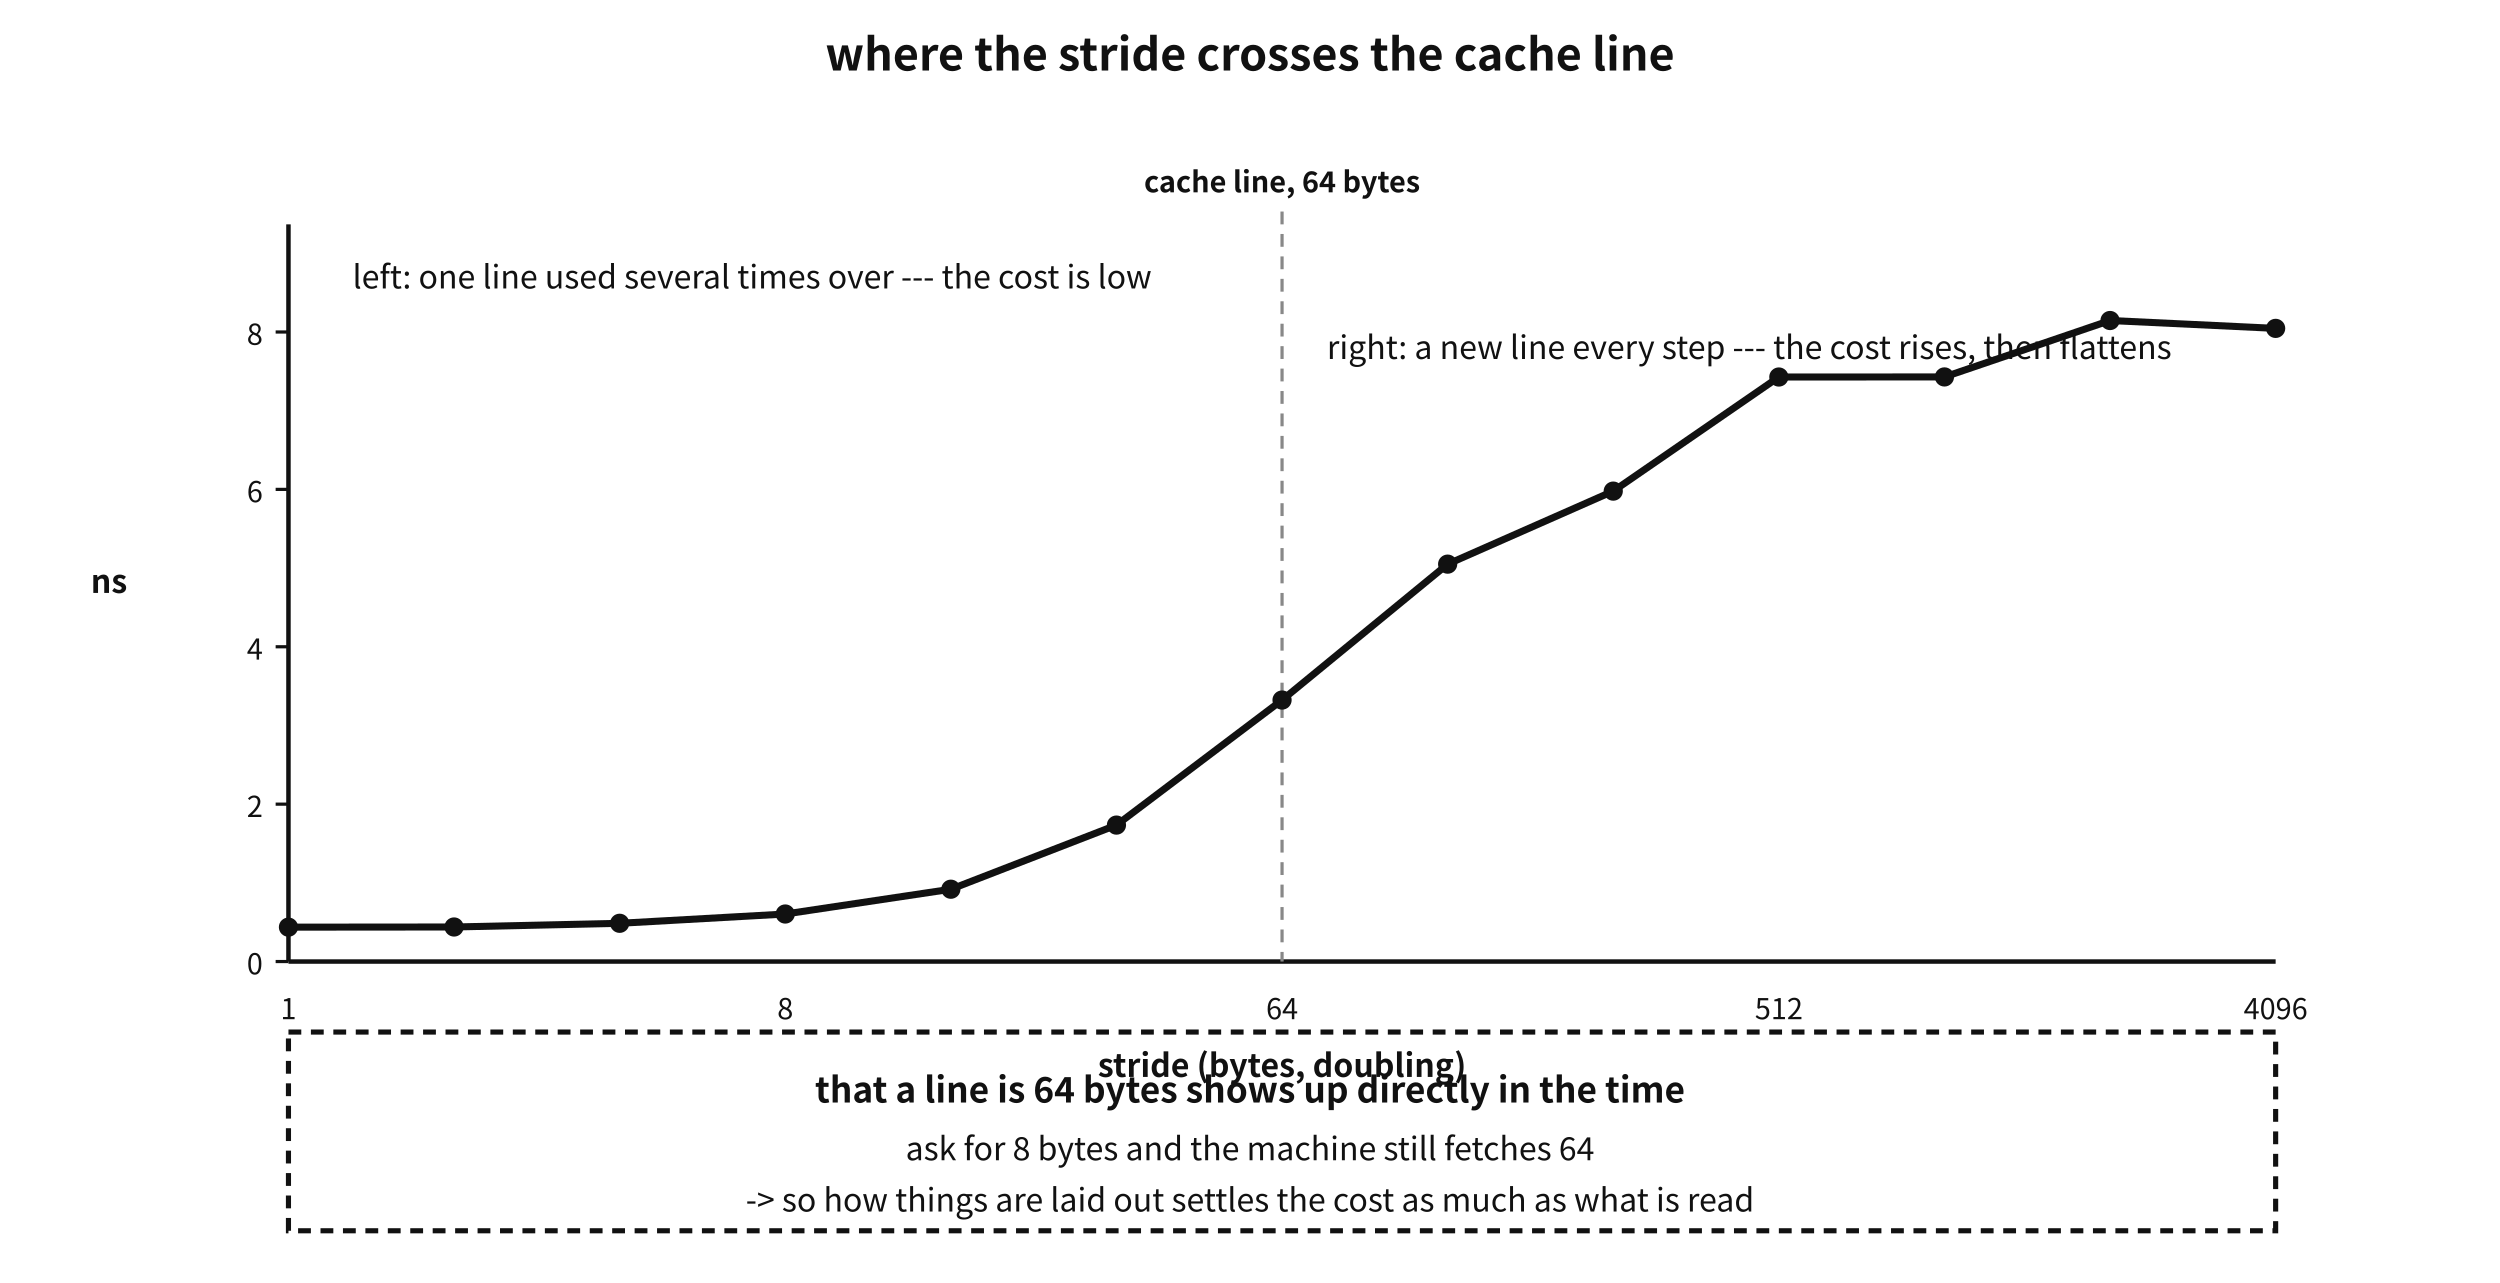
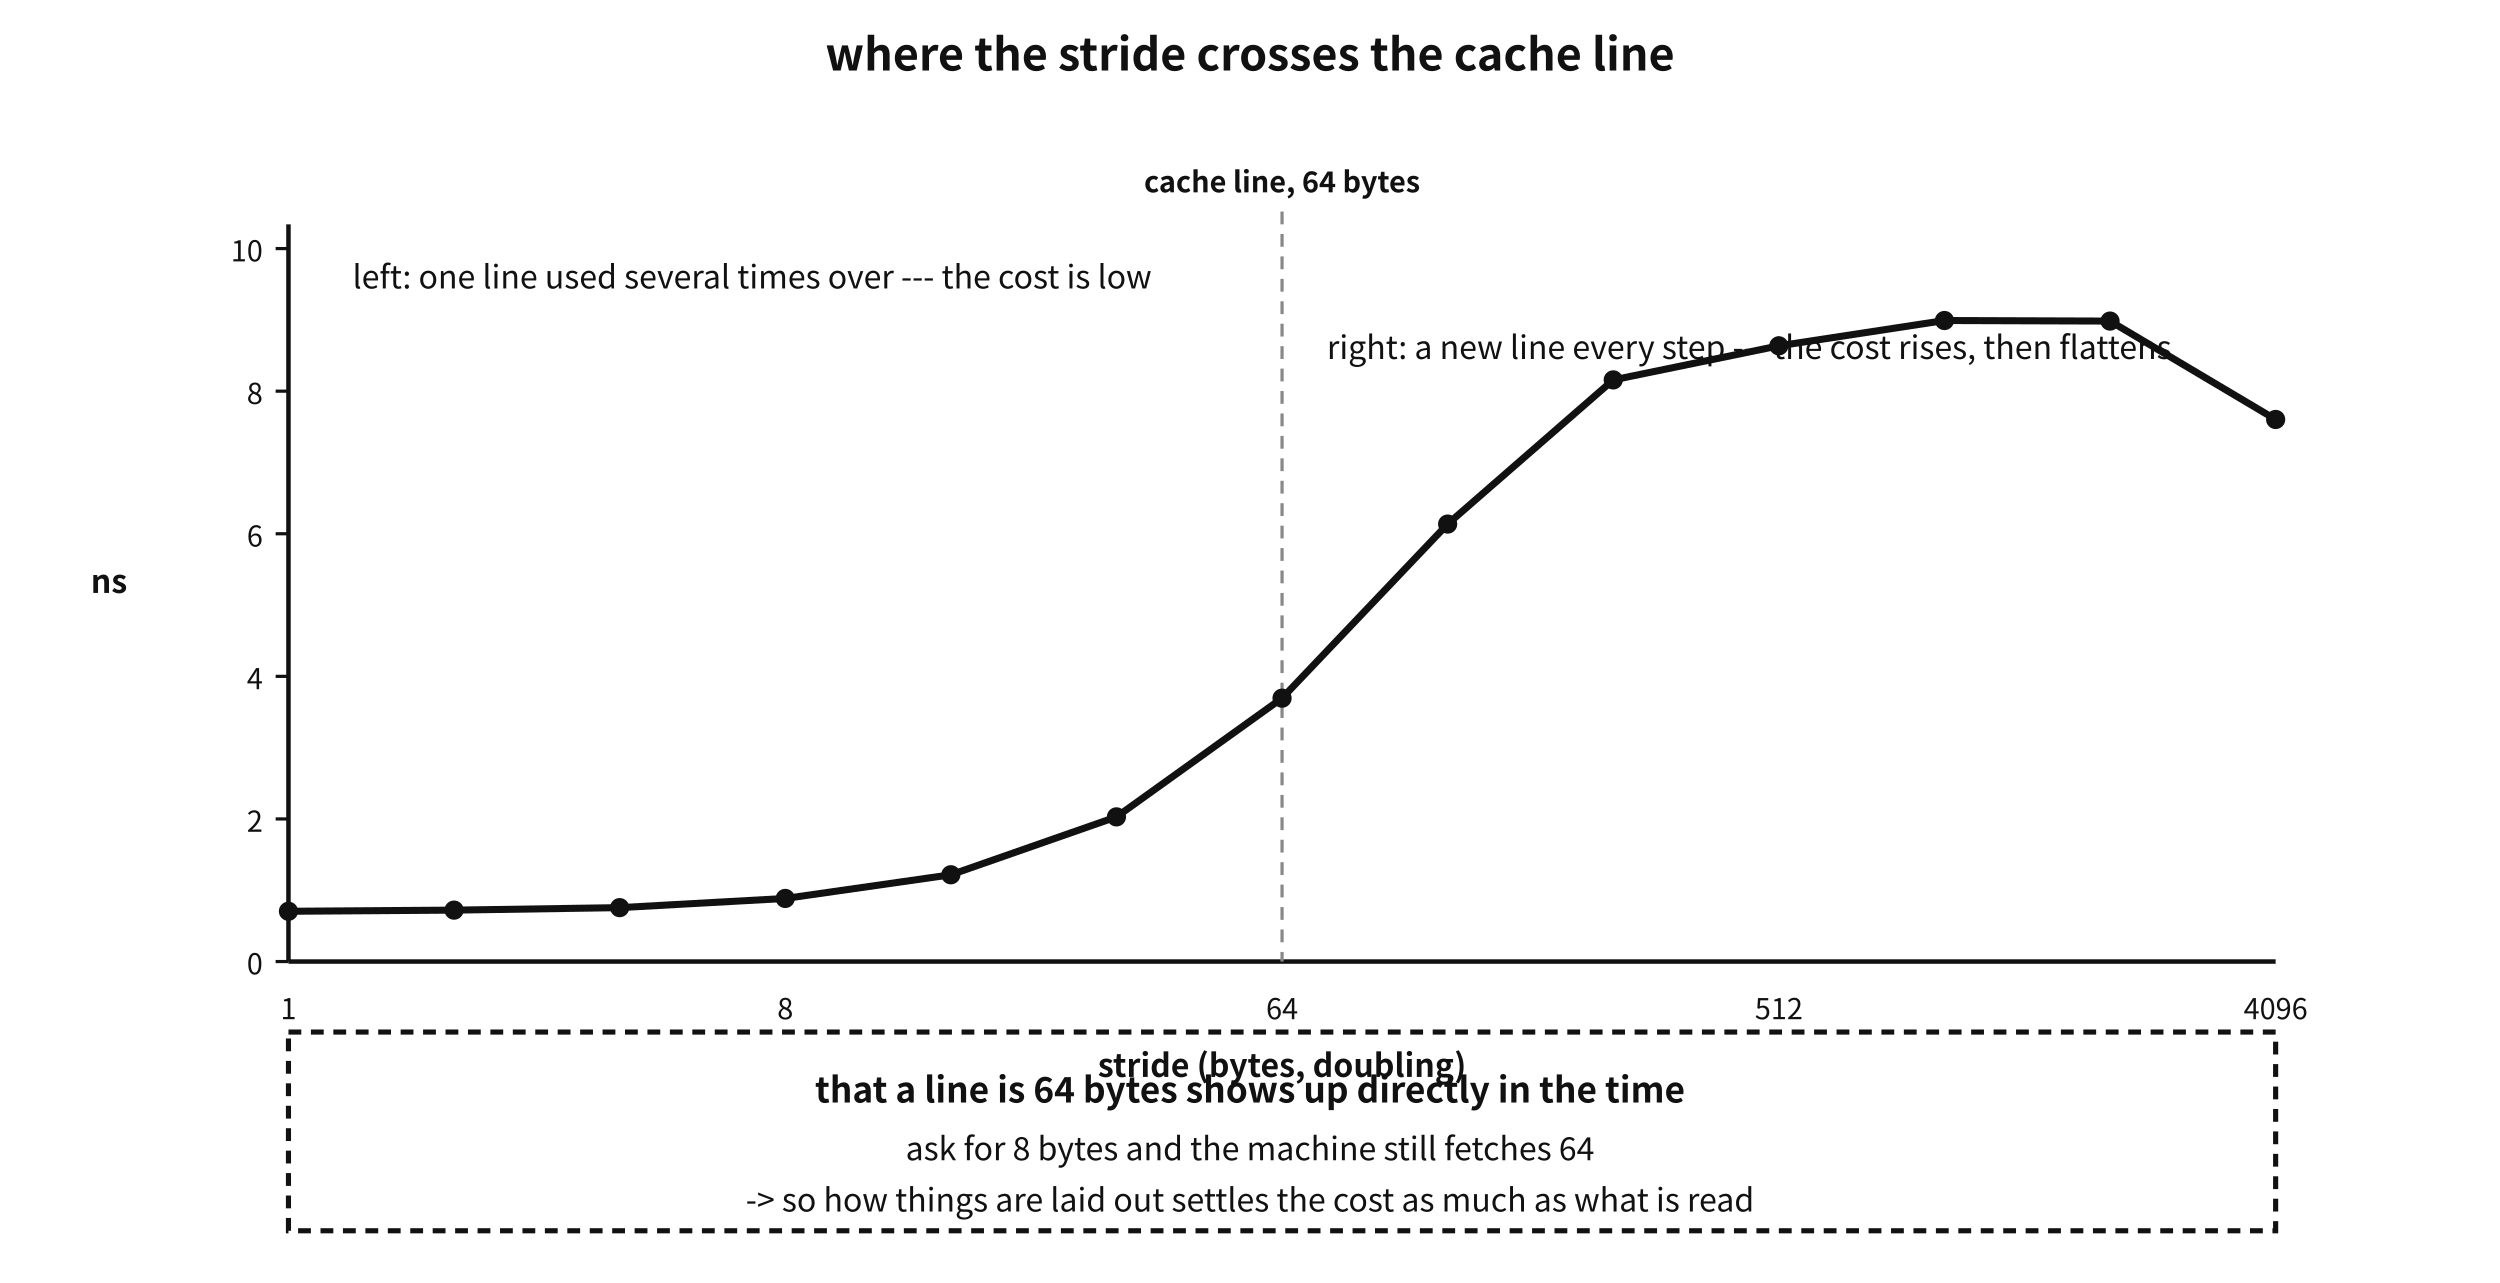
<svg xmlns="http://www.w3.org/2000/svg" viewBox="0 0 780 400" width="780" height="400" font-family="Noto Sans CJK KR, Noto Sans, sans-serif">
  <rect width="780" height="400" fill="none" />
  <defs>
    <marker id="a" viewBox="0 0 10 10" refX="9" refY="5" markerWidth="7" markerHeight="7" orient="auto-start-reverse">
      <path d="M0,0 L10,5 L0,10 z" fill="#111" />
    </marker>
    <pattern id="hatch" width="6" height="6" patternUnits="userSpaceOnUse" patternTransform="rotate(45)">
      <line x1="0" y1="0" x2="0" y2="6" stroke="#111" stroke-width="1" opacity="0.35" />
    </pattern>
  </defs>
  <text x="390.0" y="22" font-size="14" font-weight="bold" text-anchor="middle" fill="#111">where the stride crosses the cache line</text>
  <line x1="90" y1="300" x2="710" y2="300" stroke="#111" stroke-width="1.4" />
  <line x1="90" y1="70" x2="90" y2="300" stroke="#111" stroke-width="1.4" />
  <line x1="86" y1="300.0" x2="90" y2="300.0" stroke="#111" stroke-width="1" />
  <text x="82" y="304.0" font-size="9" font-weight="normal" text-anchor="end" fill="#111">0</text>
-   <line x1="86" y1="250.896" x2="90" y2="250.896" stroke="#111" stroke-width="1" />
-   <text x="82" y="254.896" font-size="9" font-weight="normal" text-anchor="end" fill="#111">2</text>
-   <line x1="86" y1="201.792" x2="90" y2="201.792" stroke="#111" stroke-width="1" />
-   <text x="82" y="205.792" font-size="9" font-weight="normal" text-anchor="end" fill="#111">4</text>
-   <line x1="86" y1="152.688" x2="90" y2="152.688" stroke="#111" stroke-width="1" />
-   <text x="82" y="156.688" font-size="9" font-weight="normal" text-anchor="end" fill="#111">6</text>
-   <line x1="86" y1="103.585" x2="90" y2="103.585" stroke="#111" stroke-width="1" />
-   <text x="82" y="107.585" font-size="9" font-weight="normal" text-anchor="end" fill="#111">8</text>
+   <line x1="86" y1="255.511" x2="90" y2="255.511" stroke="#111" stroke-width="1" />
+   <text x="82" y="259.511" font-size="9" font-weight="normal" text-anchor="end" fill="#111">2</text>
+   <line x1="86" y1="211.022" x2="90" y2="211.022" stroke="#111" stroke-width="1" />
+   <text x="82" y="215.022" font-size="9" font-weight="normal" text-anchor="end" fill="#111">4</text>
+   <line x1="86" y1="166.533" x2="90" y2="166.533" stroke="#111" stroke-width="1" />
+   <text x="82" y="170.533" font-size="9" font-weight="normal" text-anchor="end" fill="#111">6</text>
+   <line x1="86" y1="122.044" x2="90" y2="122.044" stroke="#111" stroke-width="1" />
+   <text x="82" y="126.044" font-size="9" font-weight="normal" text-anchor="end" fill="#111">8</text>
+   <line x1="86" y1="77.555" x2="90" y2="77.555" stroke="#111" stroke-width="1" />
+   <text x="82" y="81.555" font-size="9" font-weight="normal" text-anchor="end" fill="#111">10</text>
  <text x="34" y="185.0" font-size="10" font-weight="bold" text-anchor="middle" fill="#111">ns</text>
  <text x="400.0" y="336" font-size="10" font-weight="bold" text-anchor="middle" fill="#111">stride (bytes, doubling)</text>
  <line x1="400.0" y1="66" x2="400.0" y2="300" stroke="#888" stroke-width="1" stroke-dasharray="4 3" />
  <text x="400.0" y="60" font-size="9" font-weight="bold" text-anchor="middle" fill="#111">cache line, 64 bytes</text>
-   <polyline points="90.0,289.271 141.667,289.222 193.333,288.068 245.0,285.171 296.667,277.437 348.333,257.427 400.0,218.414 451.667,176.013 503.333,153.229 555.0,117.628 606.667,117.604 658.333,100 710.0,102.455" fill="none" stroke="#111" stroke-width="2.2" />
-   <circle cx="90.0" cy="289.271" r="3" fill="#111" />
+   <polyline points="90.0,284.318 141.667,283.962 193.333,283.183 245.0,280.314 296.667,272.928 348.333,254.866 400.0,217.829 451.667,163.508 503.333,118.53 555.0,107.897 606.667,100 658.333,100.178 710.0,130.875" fill="none" stroke="#111" stroke-width="2.2" />
+   <circle cx="90.0" cy="284.318" r="3" fill="#111" />
  <text x="90.0" y="318" font-size="9" font-weight="normal" text-anchor="middle" fill="#111">1</text>
-   <circle cx="141.667" cy="289.222" r="3" fill="#111" />
-   <circle cx="193.333" cy="288.068" r="3" fill="#111" />
-   <circle cx="245.0" cy="285.171" r="3" fill="#111" />
+   <circle cx="141.667" cy="283.962" r="3" fill="#111" />
+   <circle cx="193.333" cy="283.183" r="3" fill="#111" />
+   <circle cx="245.0" cy="280.314" r="3" fill="#111" />
  <text x="245.0" y="318" font-size="9" font-weight="normal" text-anchor="middle" fill="#111">8</text>
-   <circle cx="296.667" cy="277.437" r="3" fill="#111" />
-   <circle cx="348.333" cy="257.427" r="3" fill="#111" />
-   <circle cx="400.0" cy="218.414" r="3" fill="#111" />
+   <circle cx="296.667" cy="272.928" r="3" fill="#111" />
+   <circle cx="348.333" cy="254.866" r="3" fill="#111" />
+   <circle cx="400.0" cy="217.829" r="3" fill="#111" />
  <text x="400.0" y="318" font-size="9" font-weight="normal" text-anchor="middle" fill="#111">64</text>
-   <circle cx="451.667" cy="176.013" r="3" fill="#111" />
-   <circle cx="503.333" cy="153.229" r="3" fill="#111" />
-   <circle cx="555.0" cy="117.628" r="3" fill="#111" />
+   <circle cx="451.667" cy="163.508" r="3" fill="#111" />
+   <circle cx="503.333" cy="118.53" r="3" fill="#111" />
+   <circle cx="555.0" cy="107.897" r="3" fill="#111" />
  <text x="555.0" y="318" font-size="9" font-weight="normal" text-anchor="middle" fill="#111">512</text>
-   <circle cx="606.667" cy="117.604" r="3" fill="#111" />
-   <circle cx="658.333" cy="100" r="3" fill="#111" />
-   <circle cx="710.0" cy="102.455" r="3" fill="#111" />
+   <circle cx="606.667" cy="100" r="3" fill="#111" />
+   <circle cx="658.333" cy="100.178" r="3" fill="#111" />
+   <circle cx="710.0" cy="130.875" r="3" fill="#111" />
  <text x="710.0" y="318" font-size="9" font-weight="normal" text-anchor="middle" fill="#111">4096</text>
  <text x="110" y="90" font-size="10" font-weight="normal" text-anchor="start" fill="#111">left: one line used several times over --- the cost is low</text>
  <text x="414.0" y="112" font-size="10" font-weight="normal" text-anchor="start" fill="#111">right: a new line every step --- the cost rises, then flattens</text>
  <rect x="90" y="322" width="620" height="62" fill="none" stroke="#111" stroke-width="1.6" stroke-dasharray="4 3" />
  <text x="390.0" y="344" font-size="11" font-weight="bold" text-anchor="middle" fill="#111">that a line is 64 bytes shows up directly in the time</text>
  <text x="390.0" y="362" font-size="10" font-weight="normal" text-anchor="middle" fill="#111">ask for 8 bytes and the machine still fetches 64</text>
  <text x="390.0" y="378" font-size="10" font-weight="normal" text-anchor="middle" fill="#111">-&gt; so how things are laid out settles the cost as much as what is read</text>
</svg>
